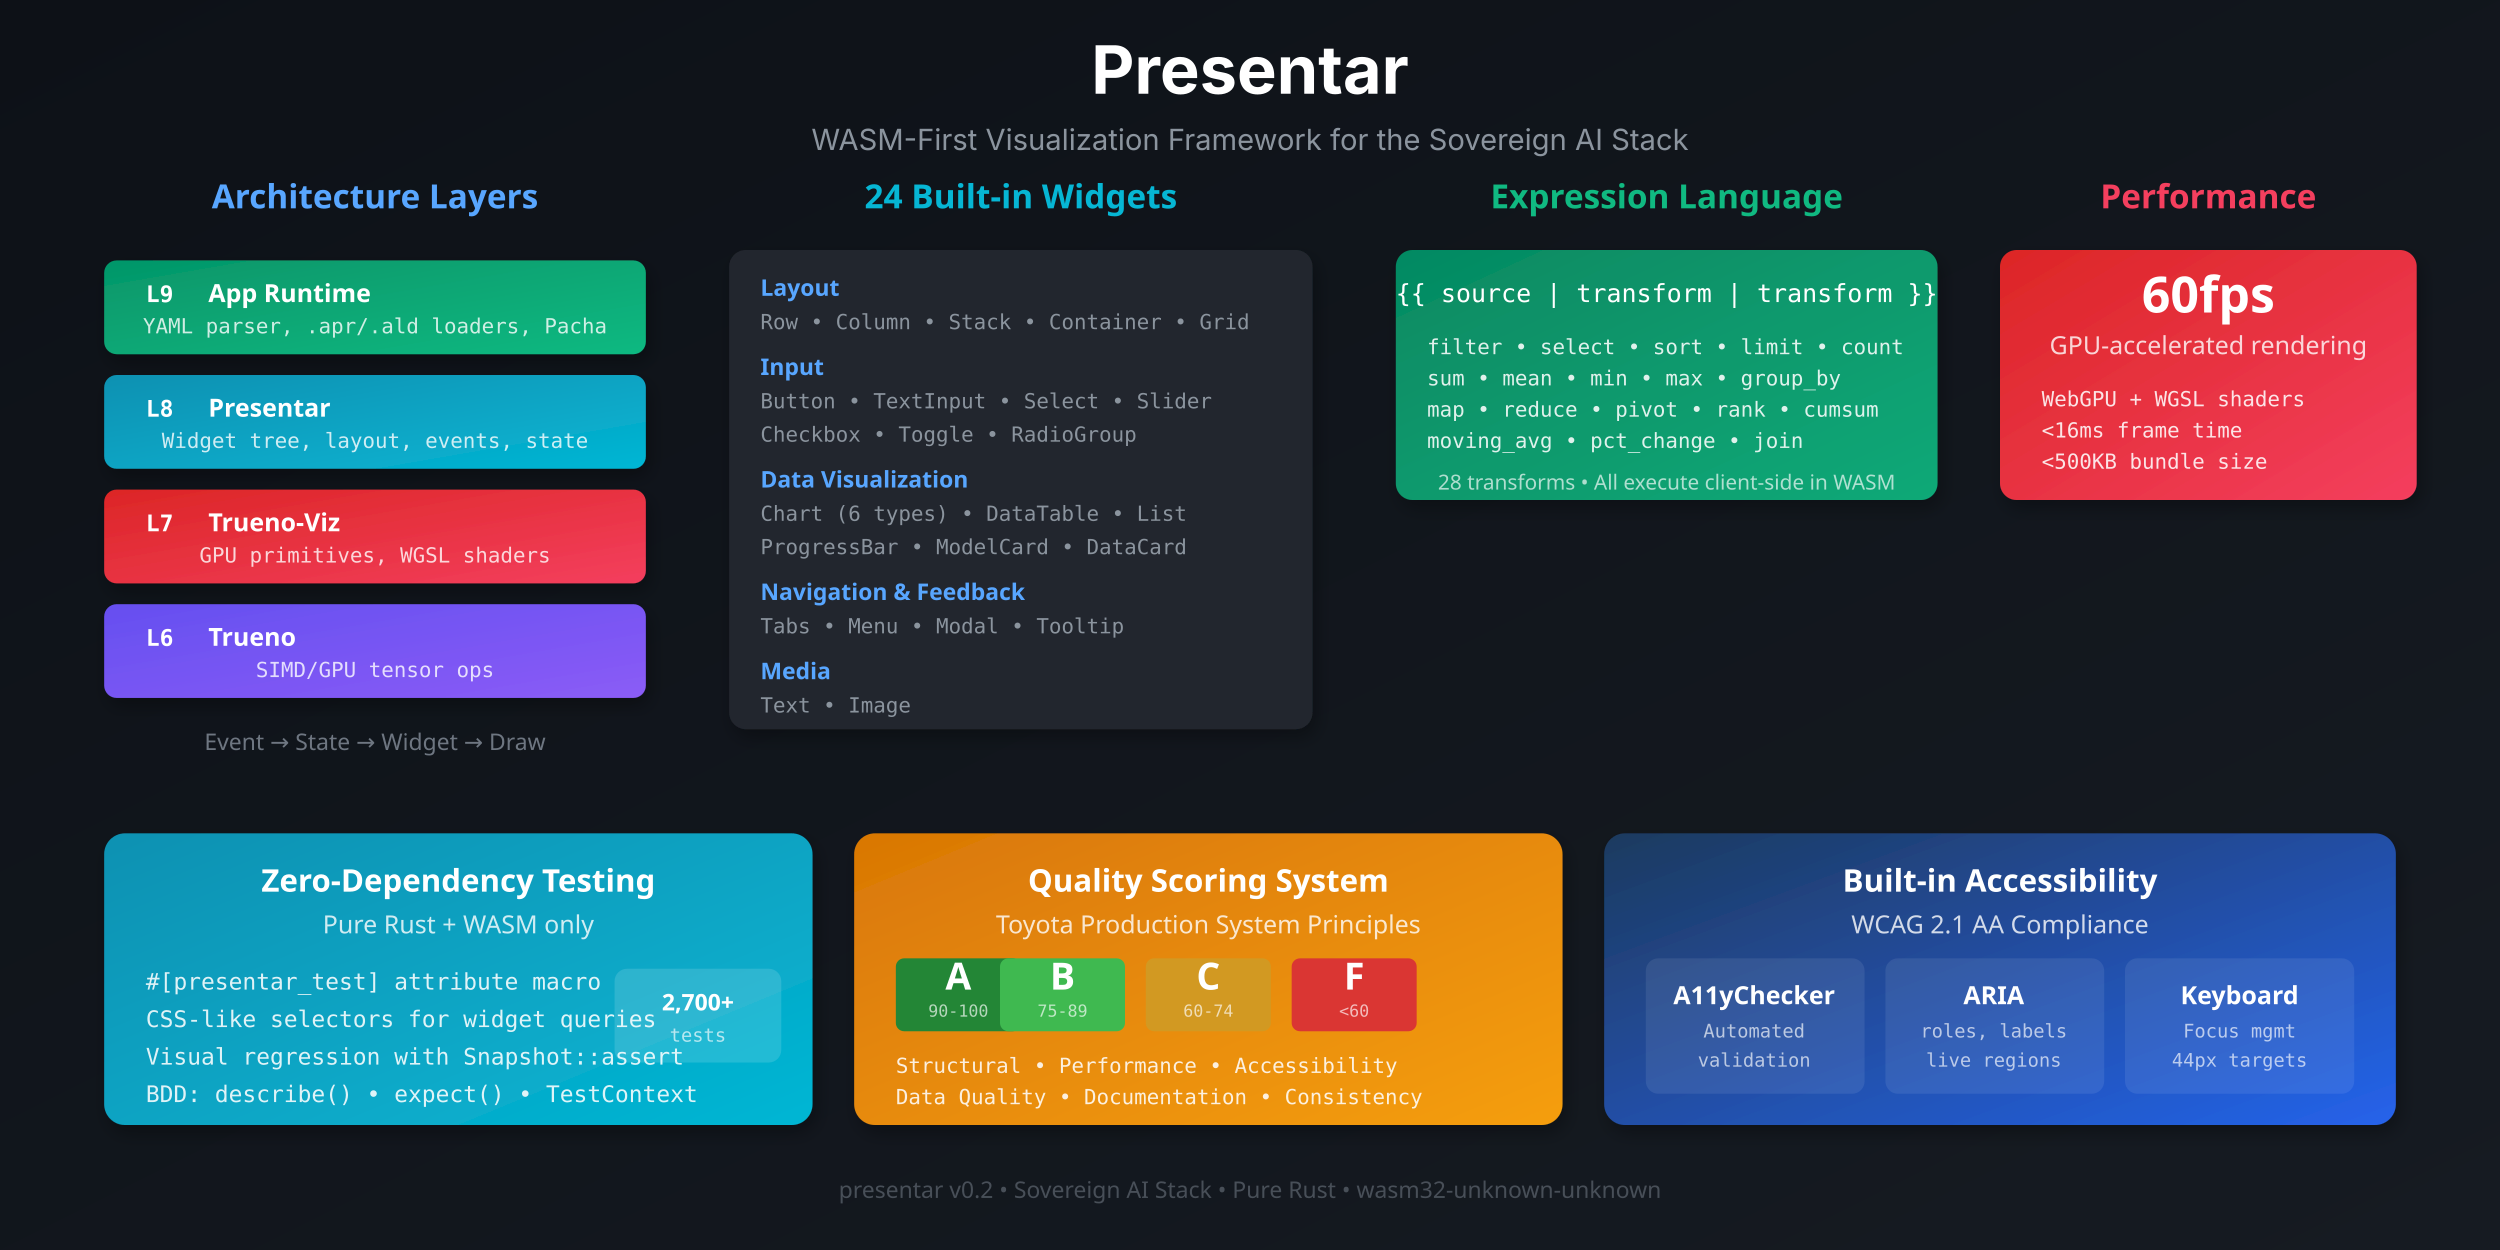
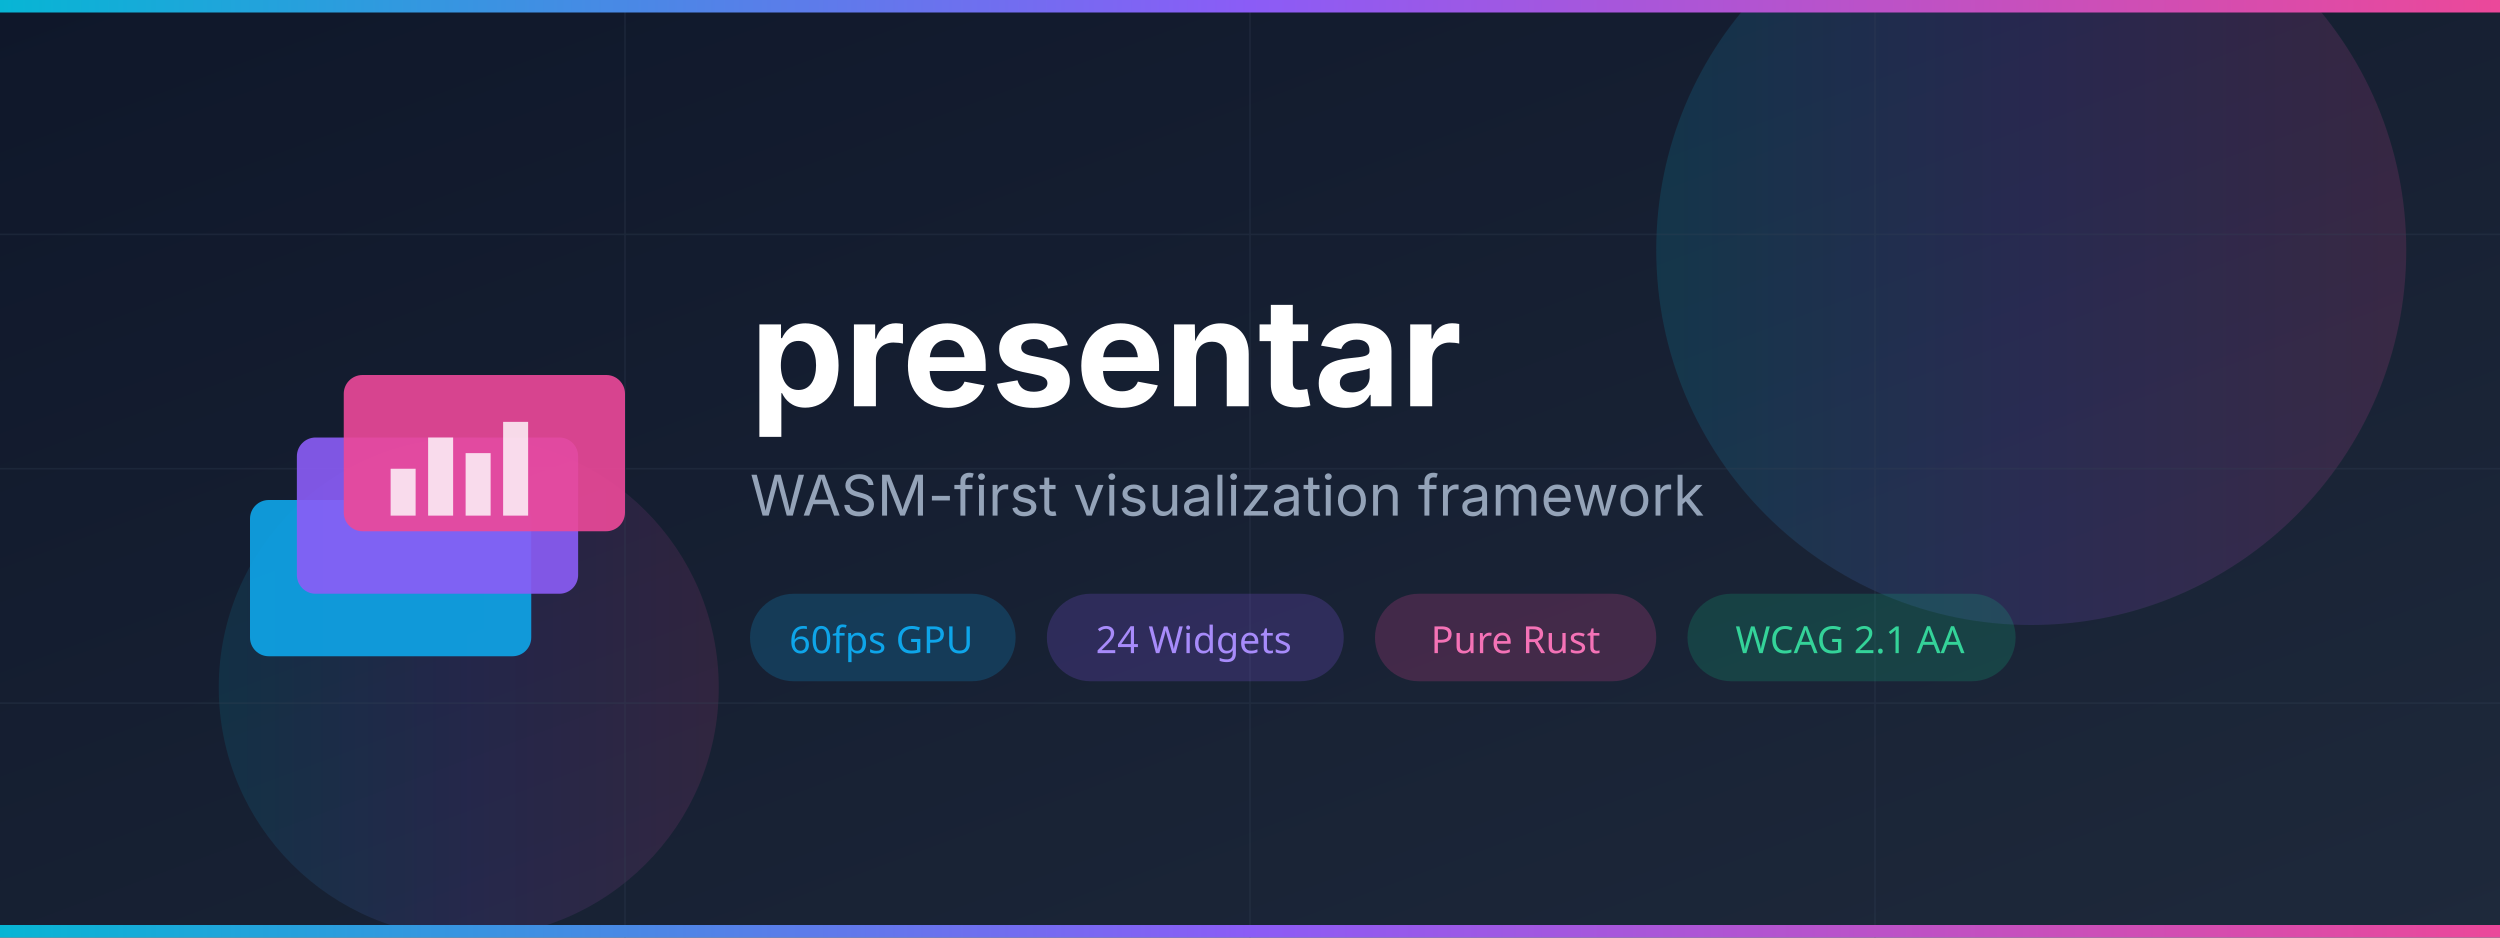
- <svg xmlns="http://www.w3.org/2000/svg" viewBox="0 0 1200 600">
+ <svg xmlns="http://www.w3.org/2000/svg" viewBox="0 0 800 300">
  <defs>
-     <linearGradient id="bgGrad" x1="0%" y1="0%" x2="100%" y2="100%">
-       <stop offset="0%" style="stop-color:#0d1117" />
-       <stop offset="100%" style="stop-color:#161b22" />
+     <linearGradient id="bg" x1="0%" y1="0%" x2="100%" y2="100%">
+       <stop offset="0%" stop-color="#0f172a" />
+       <stop offset="100%" stop-color="#1e293b" />
    </linearGradient>
-     <linearGradient id="wasmGrad" x1="0%" y1="0%" x2="100%" y2="100%">
-       <stop offset="0%" style="stop-color:#654ff0" />
-       <stop offset="100%" style="stop-color:#8b5cf6" />
+     <linearGradient id="accent" x1="0%" y1="0%" x2="100%" y2="0%">
+       <stop offset="0%" stop-color="#06b6d4" />
+       <stop offset="50%" stop-color="#8b5cf6" />
+       <stop offset="100%" stop-color="#ec4899" />
    </linearGradient>
-     <linearGradient id="widgetGrad" x1="0%" y1="0%" x2="100%" y2="100%">
-       <stop offset="0%" style="stop-color:#0891b2" />
-       <stop offset="100%" style="stop-color:#06b6d4" />
+     <linearGradient id="glow" x1="0%" y1="0%" x2="100%" y2="0%">
+       <stop offset="0%" stop-color="#06b6d4" stop-opacity="0.3" />
+       <stop offset="50%" stop-color="#8b5cf6" stop-opacity="0.3" />
+       <stop offset="100%" stop-color="#ec4899" stop-opacity="0.3" />
    </linearGradient>
-     <linearGradient id="yamlGrad" x1="0%" y1="0%" x2="100%" y2="100%">
-       <stop offset="0%" style="stop-color:#059669" />
-       <stop offset="100%" style="stop-color:#10b981" />
-     </linearGradient>
-     <linearGradient id="gpuGrad" x1="0%" y1="0%" x2="100%" y2="100%">
-       <stop offset="0%" style="stop-color:#dc2626" />
-       <stop offset="100%" style="stop-color:#f43f5e" />
-     </linearGradient>
-     <linearGradient id="qualityGrad" x1="0%" y1="0%" x2="100%" y2="100%">
-       <stop offset="0%" style="stop-color:#d97706" />
-       <stop offset="100%" style="stop-color:#f59e0b" />
-     </linearGradient>
-     <linearGradient id="stackGrad" x1="0%" y1="0%" x2="100%" y2="100%">
-       <stop offset="0%" style="stop-color:#1e3a5f" />
-       <stop offset="100%" style="stop-color:#2563eb" />
-     </linearGradient>
-     <filter id="shadow" x="-20%" y="-20%" width="140%" height="140%">
-       <feDropShadow dx="2" dy="4" stdDeviation="4" flood-opacity="0.3" />
-     </filter>
-     <filter id="glow">
-       <feGaussianBlur stdDeviation="3" result="coloredBlur" />
-       <feMerge>
-         <feMergeNode in="coloredBlur" />
-         <feMergeNode in="SourceGraphic" />
-       </feMerge>
-     </filter>
  </defs>
-   <rect width="1200" height="600" fill="url(#bgGrad)" />
-   <text x="600" y="45" text-anchor="middle" fill="#ffffff" font-family="system-ui, -apple-system, sans-serif" font-size="32" font-weight="bold">Presentar</text>
-   <text x="600" y="72" text-anchor="middle" fill="#8b949e" font-family="system-ui, -apple-system, sans-serif" font-size="14">WASM-First Visualization Framework for the Sovereign AI Stack</text>
-   <g transform="translate(50, 100)">
-     <text x="130" y="0" text-anchor="middle" fill="#58a6ff" font-family="system-ui, sans-serif" font-size="16" font-weight="bold">Architecture Layers</text>
-     <rect x="0" y="25" width="260" height="45" rx="6" fill="url(#yamlGrad)" filter="url(#shadow)" />
-     <text x="20" y="45" fill="#ffffff" font-family="monospace" font-size="11" font-weight="bold">L9</text>
-     <text x="50" y="45" fill="#ffffff" font-family="system-ui, sans-serif" font-size="12" font-weight="bold">App Runtime</text>
-     <text x="130" y="60" text-anchor="middle" fill="#ffffffcc" font-family="monospace" font-size="10">YAML parser, .apr/.ald loaders, Pacha</text>
-     <rect x="0" y="80" width="260" height="45" rx="6" fill="url(#widgetGrad)" filter="url(#shadow)" />
-     <text x="20" y="100" fill="#ffffff" font-family="monospace" font-size="11" font-weight="bold">L8</text>
-     <text x="50" y="100" fill="#ffffff" font-family="system-ui, sans-serif" font-size="12" font-weight="bold">Presentar</text>
-     <text x="130" y="115" text-anchor="middle" fill="#ffffffcc" font-family="monospace" font-size="10">Widget tree, layout, events, state</text>
-     <rect x="0" y="135" width="260" height="45" rx="6" fill="url(#gpuGrad)" filter="url(#shadow)" />
-     <text x="20" y="155" fill="#ffffff" font-family="monospace" font-size="11" font-weight="bold">L7</text>
-     <text x="50" y="155" fill="#ffffff" font-family="system-ui, sans-serif" font-size="12" font-weight="bold">Trueno-Viz</text>
-     <text x="130" y="170" text-anchor="middle" fill="#ffffffcc" font-family="monospace" font-size="10">GPU primitives, WGSL shaders</text>
-     <rect x="0" y="190" width="260" height="45" rx="6" fill="url(#wasmGrad)" filter="url(#shadow)" />
-     <text x="20" y="210" fill="#ffffff" font-family="monospace" font-size="11" font-weight="bold">L6</text>
-     <text x="50" y="210" fill="#ffffff" font-family="system-ui, sans-serif" font-size="12" font-weight="bold">Trueno</text>
-     <text x="130" y="225" text-anchor="middle" fill="#ffffffcc" font-family="monospace" font-size="10">SIMD/GPU tensor ops</text>
-     <text x="130" y="260" text-anchor="middle" fill="#6e7681" font-family="system-ui, sans-serif" font-size="11">Event → State → Widget → Draw</text>
+   <rect width="800" height="300" fill="url(#bg)" />
+   <circle cx="650" cy="80" r="120" fill="url(#glow)" opacity="0.5" />
+   <circle cx="150" cy="220" r="80" fill="url(#glow)" opacity="0.4" />
+   <g stroke="#334155" stroke-width="0.5" opacity="0.3">
+     <line x1="0" y1="75" x2="800" y2="75" />
+     <line x1="0" y1="150" x2="800" y2="150" />
+     <line x1="0" y1="225" x2="800" y2="225" />
+     <line x1="200" y1="0" x2="200" y2="300" />
+     <line x1="400" y1="0" x2="400" y2="300" />
+     <line x1="600" y1="0" x2="600" y2="300" />
  </g>
-   <g transform="translate(350, 100)">
-     <text x="140" y="0" text-anchor="middle" fill="#06b6d4" font-family="system-ui, sans-serif" font-size="16" font-weight="bold">24 Built-in Widgets</text>
-     <rect x="0" y="20" width="280" height="230" rx="8" fill="#21262d" filter="url(#shadow)" />
-     <text x="15" y="42" fill="#58a6ff" font-family="system-ui, sans-serif" font-size="11" font-weight="bold">Layout</text>
-     <text x="15" y="58" fill="#8b949e" font-family="monospace" font-size="10">Row • Column • Stack • Container • Grid</text>
-     <text x="15" y="80" fill="#58a6ff" font-family="system-ui, sans-serif" font-size="11" font-weight="bold">Input</text>
-     <text x="15" y="96" fill="#8b949e" font-family="monospace" font-size="10">Button • TextInput • Select • Slider</text>
-     <text x="15" y="112" fill="#8b949e" font-family="monospace" font-size="10">Checkbox • Toggle • RadioGroup</text>
-     <text x="15" y="134" fill="#58a6ff" font-family="system-ui, sans-serif" font-size="11" font-weight="bold">Data Visualization</text>
-     <text x="15" y="150" fill="#8b949e" font-family="monospace" font-size="10">Chart (6 types) • DataTable • List</text>
-     <text x="15" y="166" fill="#8b949e" font-family="monospace" font-size="10">ProgressBar • ModelCard • DataCard</text>
-     <text x="15" y="188" fill="#58a6ff" font-family="system-ui, sans-serif" font-size="11" font-weight="bold">Navigation &amp; Feedback</text>
-     <text x="15" y="204" fill="#8b949e" font-family="monospace" font-size="10">Tabs • Menu • Modal • Tooltip</text>
-     <text x="15" y="226" fill="#58a6ff" font-family="system-ui, sans-serif" font-size="11" font-weight="bold">Media</text>
-     <text x="15" y="242" fill="#8b949e" font-family="monospace" font-size="10">Text • Image</text>
-   </g>
-   <g transform="translate(670, 100)">
-     <text x="130" y="0" text-anchor="middle" fill="#10b981" font-family="system-ui, sans-serif" font-size="16" font-weight="bold">Expression Language</text>
-     <rect x="0" y="20" width="260" height="120" rx="8" fill="url(#yamlGrad)" filter="url(#shadow)" opacity="0.9" />
-     <text x="130" y="45" text-anchor="middle" fill="#ffffff" font-family="monospace" font-size="12">{{ source | transform | transform }}</text>
-     <text x="15" y="70" fill="#ffffffdd" font-family="monospace" font-size="10">filter • select • sort • limit • count</text>
-     <text x="15" y="85" fill="#ffffffdd" font-family="monospace" font-size="10">sum • mean • min • max • group_by</text>
-     <text x="15" y="100" fill="#ffffffdd" font-family="monospace" font-size="10">map • reduce • pivot • rank • cumsum</text>
-     <text x="15" y="115" fill="#ffffffdd" font-family="monospace" font-size="10">moving_avg • pct_change • join</text>
-     <text x="130" y="135" text-anchor="middle" fill="#ffffffaa" font-family="system-ui, sans-serif" font-size="10">28 transforms • All execute client-side in WASM</text>
-   </g>
-   <g transform="translate(960, 100)">
-     <text x="100" y="0" text-anchor="middle" fill="#f43f5e" font-family="system-ui, sans-serif" font-size="16" font-weight="bold">Performance</text>
-     <rect x="0" y="20" width="200" height="120" rx="8" fill="url(#gpuGrad)" filter="url(#shadow)" />
-     <text x="100" y="50" text-anchor="middle" fill="#ffffff" font-family="system-ui, sans-serif" font-size="24" font-weight="bold">60fps</text>
-     <text x="100" y="70" text-anchor="middle" fill="#ffffffcc" font-family="system-ui, sans-serif" font-size="12">GPU-accelerated rendering</text>
-     <text x="20" y="95" fill="#ffffffdd" font-family="monospace" font-size="10">WebGPU + WGSL shaders</text>
-     <text x="20" y="110" fill="#ffffffdd" font-family="monospace" font-size="10">&lt;16ms frame time</text>
-     <text x="20" y="125" fill="#ffffffdd" font-family="monospace" font-size="10">&lt;500KB bundle size</text>
-   </g>
-   <g transform="translate(50, 400)">
-     <rect x="0" y="0" width="340" height="140" rx="10" fill="url(#widgetGrad)" filter="url(#shadow)" />
-     <text x="170" y="28" text-anchor="middle" fill="#ffffff" font-family="system-ui, sans-serif" font-size="15" font-weight="bold">Zero-Dependency Testing</text>
-     <text x="170" y="48" text-anchor="middle" fill="#ffffffcc" font-family="system-ui, sans-serif" font-size="12">Pure Rust + WASM only</text>
-     <text x="20" y="75" fill="#ffffffdd" font-family="monospace" font-size="11">#[presentar_test] attribute macro</text>
-     <text x="20" y="93" fill="#ffffffdd" font-family="monospace" font-size="11">CSS-like selectors for widget queries</text>
-     <text x="20" y="111" fill="#ffffffdd" font-family="monospace" font-size="11">Visual regression with Snapshot::assert</text>
-     <text x="20" y="129" fill="#ffffffdd" font-family="monospace" font-size="11">BDD: describe() • expect() • TestContext</text>
-     <rect x="245" y="65" width="80" height="45" rx="6" fill="#ffffff22" />
-     <text x="285" y="85" text-anchor="middle" fill="#ffffff" font-family="system-ui, sans-serif" font-size="11" font-weight="bold">2,700+</text>
-     <text x="285" y="100" text-anchor="middle" fill="#ffffffaa" font-family="monospace" font-size="9">tests</text>
-   </g>
-   <g transform="translate(410, 400)">
-     <rect x="0" y="0" width="340" height="140" rx="10" fill="url(#qualityGrad)" filter="url(#shadow)" />
-     <text x="170" y="28" text-anchor="middle" fill="#ffffff" font-family="system-ui, sans-serif" font-size="15" font-weight="bold">Quality Scoring System</text>
-     <text x="170" y="48" text-anchor="middle" fill="#ffffffcc" font-family="system-ui, sans-serif" font-size="12">Toyota Production System Principles</text>
-     <g transform="translate(20, 60)">
-       <rect x="0" y="0" width="60" height="35" rx="4" fill="#238636" />
-       <text x="30" y="15" text-anchor="middle" fill="#ffffff" font-family="system-ui, sans-serif" font-size="18" font-weight="bold">A</text>
-       <text x="30" y="28" text-anchor="middle" fill="#ffffffaa" font-family="monospace" font-size="8">90-100</text>
-     </g>
-     <g transform="translate(70, 60)">
-       <rect x="0" y="0" width="60" height="35" rx="4" fill="#3fb950" />
-       <text x="30" y="15" text-anchor="middle" fill="#ffffff" font-family="system-ui, sans-serif" font-size="18" font-weight="bold">B</text>
-       <text x="30" y="28" text-anchor="middle" fill="#ffffffaa" font-family="monospace" font-size="8">75-89</text>
-     </g>
-     <g transform="translate(140, 60)">
-       <rect x="0" y="0" width="60" height="35" rx="4" fill="#d29922" />
-       <text x="30" y="15" text-anchor="middle" fill="#ffffff" font-family="system-ui, sans-serif" font-size="18" font-weight="bold">C</text>
-       <text x="30" y="28" text-anchor="middle" fill="#ffffffaa" font-family="monospace" font-size="8">60-74</text>
-     </g>
-     <g transform="translate(210, 60)">
-       <rect x="0" y="0" width="60" height="35" rx="4" fill="#da3633" />
-       <text x="30" y="15" text-anchor="middle" fill="#ffffff" font-family="system-ui, sans-serif" font-size="18" font-weight="bold">F</text>
-       <text x="30" y="28" text-anchor="middle" fill="#ffffffaa" font-family="monospace" font-size="8">&lt;60</text>
-     </g>
-     <text x="20" y="115" fill="#ffffffdd" font-family="monospace" font-size="10">Structural • Performance • Accessibility</text>
-     <text x="20" y="130" fill="#ffffffdd" font-family="monospace" font-size="10">Data Quality • Documentation • Consistency</text>
-   </g>
-   <g transform="translate(770, 400)">
-     <rect x="0" y="0" width="380" height="140" rx="10" fill="url(#stackGrad)" filter="url(#shadow)" />
-     <text x="190" y="28" text-anchor="middle" fill="#ffffff" font-family="system-ui, sans-serif" font-size="15" font-weight="bold">Built-in Accessibility</text>
-     <text x="190" y="48" text-anchor="middle" fill="#ffffffcc" font-family="system-ui, sans-serif" font-size="12">WCAG 2.1 AA Compliance</text>
-     <g transform="translate(20, 60)">
-       <rect x="0" y="0" width="105" height="65" rx="6" fill="#ffffff15" />
-       <text x="52" y="22" text-anchor="middle" fill="#ffffff" font-family="system-ui, sans-serif" font-size="12" font-weight="bold">A11yChecker</text>
-       <text x="52" y="38" text-anchor="middle" fill="#ffffffaa" font-family="monospace" font-size="9">Automated</text>
-       <text x="52" y="52" text-anchor="middle" fill="#ffffffaa" font-family="monospace" font-size="9">validation</text>
-     </g>
-     <g transform="translate(135, 60)">
-       <rect x="0" y="0" width="105" height="65" rx="6" fill="#ffffff15" />
-       <text x="52" y="22" text-anchor="middle" fill="#ffffff" font-family="system-ui, sans-serif" font-size="12" font-weight="bold">ARIA</text>
-       <text x="52" y="38" text-anchor="middle" fill="#ffffffaa" font-family="monospace" font-size="9">roles, labels</text>
-       <text x="52" y="52" text-anchor="middle" fill="#ffffffaa" font-family="monospace" font-size="9">live regions</text>
-     </g>
-     <g transform="translate(250, 60)">
-       <rect x="0" y="0" width="110" height="65" rx="6" fill="#ffffff15" />
-       <text x="55" y="22" text-anchor="middle" fill="#ffffff" font-family="system-ui, sans-serif" font-size="12" font-weight="bold">Keyboard</text>
-       <text x="55" y="38" text-anchor="middle" fill="#ffffffaa" font-family="monospace" font-size="9">Focus mgmt</text>
-       <text x="55" y="52" text-anchor="middle" fill="#ffffffaa" font-family="monospace" font-size="9">44px targets</text>
+   <rect x="0" y="0" width="800" height="4" fill="url(#accent)" />
+   <g transform="translate(80, 100)">
+     <rect x="0" y="60" width="90" height="50" rx="6" fill="#0ea5e9" opacity="0.9" />
+     <rect x="15" y="40" width="90" height="50" rx="6" fill="#8b5cf6" opacity="0.9" />
+     <rect x="30" y="20" width="90" height="50" rx="6" fill="#ec4899" opacity="0.9" />
+     <g transform="translate(45, 30)">
+       <rect x="0" y="20" width="8" height="15" fill="#ffffff" opacity="0.8" />
+       <rect x="12" y="10" width="8" height="25" fill="#ffffff" opacity="0.8" />
+       <rect x="24" y="15" width="8" height="20" fill="#ffffff" opacity="0.8" />
+       <rect x="36" y="5" width="8" height="30" fill="#ffffff" opacity="0.8" />
    </g>
  </g>
-   <text x="600" y="575" text-anchor="middle" fill="#484f58" font-family="system-ui, sans-serif" font-size="11">presentar v0.2 • Sovereign AI Stack • Pure Rust • wasm32-unknown-unknown</text>
+   <text x="240" y="130" fill="#ffffff" font-family="system-ui, -apple-system, sans-serif" font-size="48" font-weight="700">presentar</text>
+   <text x="240" y="165" fill="#94a3b8" font-family="system-ui, -apple-system, sans-serif" font-size="18">WASM-first visualization framework</text>
+   <g transform="translate(240, 190)">
+     <rect x="0" y="0" width="85" height="28" rx="14" fill="#0ea5e9" opacity="0.2" />
+     <text x="42" y="19" text-anchor="middle" fill="#0ea5e9" font-family="system-ui, sans-serif" font-size="12" font-weight="500">60fps GPU</text>
+     <rect x="95" y="0" width="95" height="28" rx="14" fill="#8b5cf6" opacity="0.2" />
+     <text x="142" y="19" text-anchor="middle" fill="#a78bfa" font-family="system-ui, sans-serif" font-size="12" font-weight="500">24 Widgets</text>
+     <rect x="200" y="0" width="90" height="28" rx="14" fill="#ec4899" opacity="0.2" />
+     <text x="245" y="19" text-anchor="middle" fill="#f472b6" font-family="system-ui, sans-serif" font-size="12" font-weight="500">Pure Rust</text>
+     <rect x="300" y="0" width="105" height="28" rx="14" fill="#10b981" opacity="0.2" />
+     <text x="352" y="19" text-anchor="middle" fill="#34d399" font-family="system-ui, sans-serif" font-size="12" font-weight="500">WCAG 2.1 AA</text>
+   </g>
+   <rect x="0" y="296" width="800" height="4" fill="url(#accent)" />
</svg>
